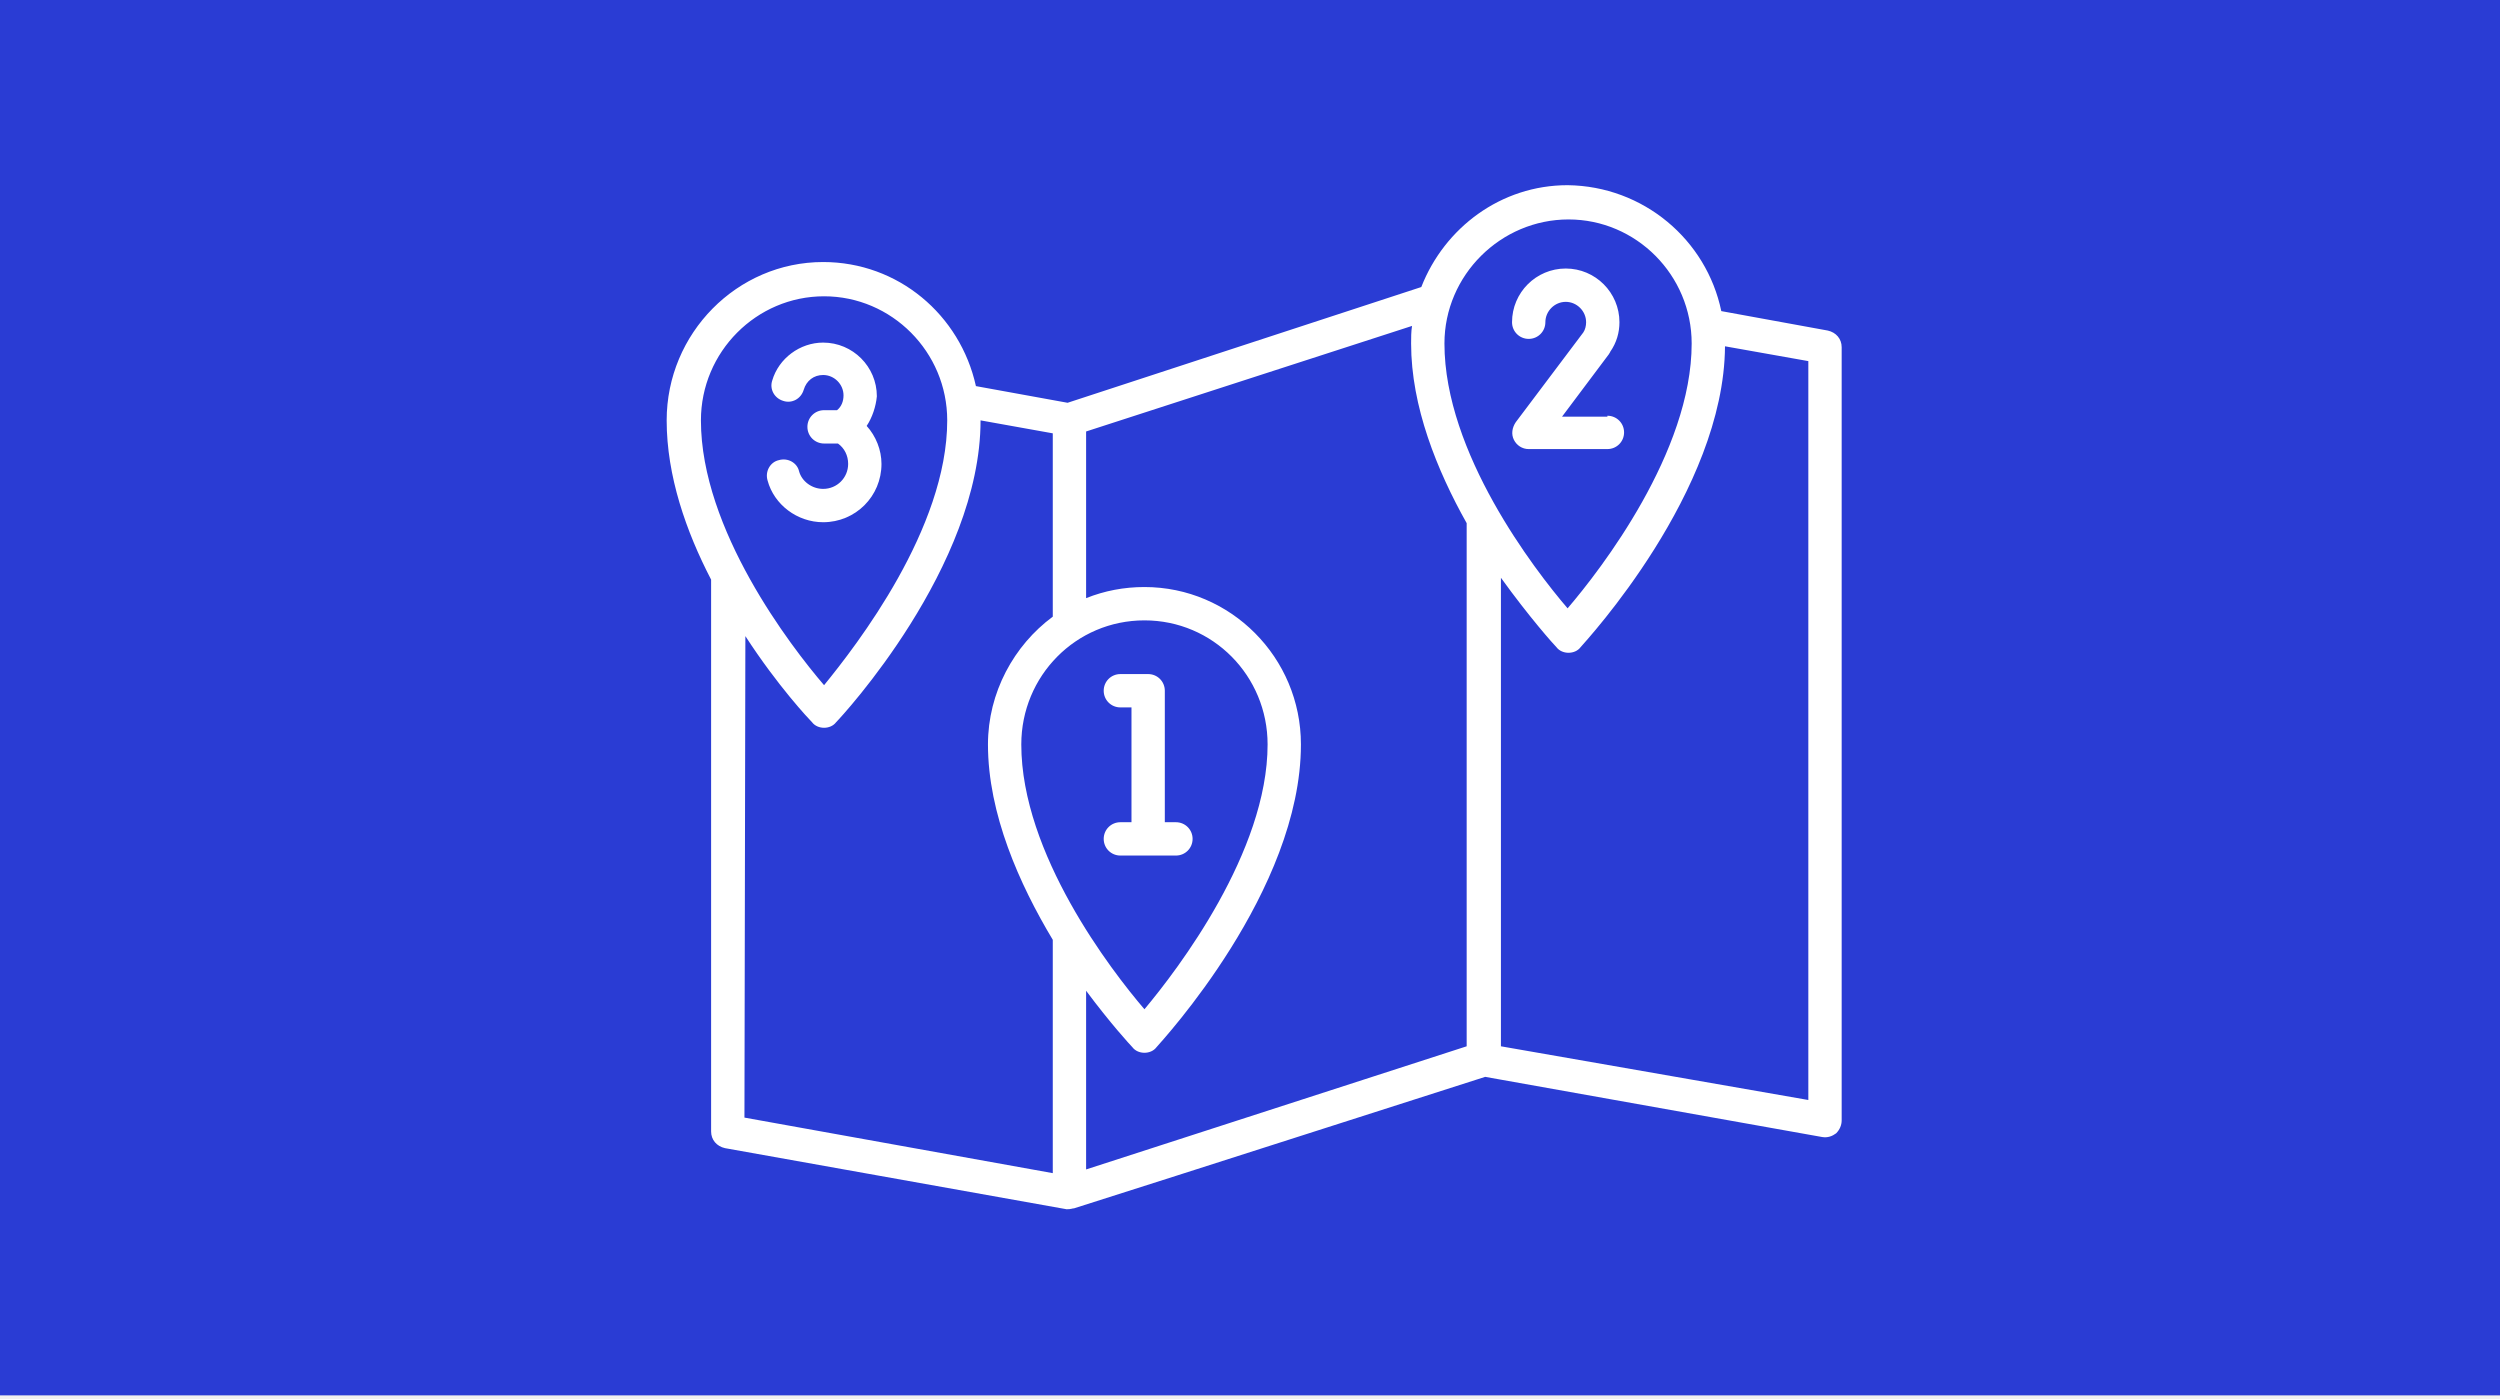
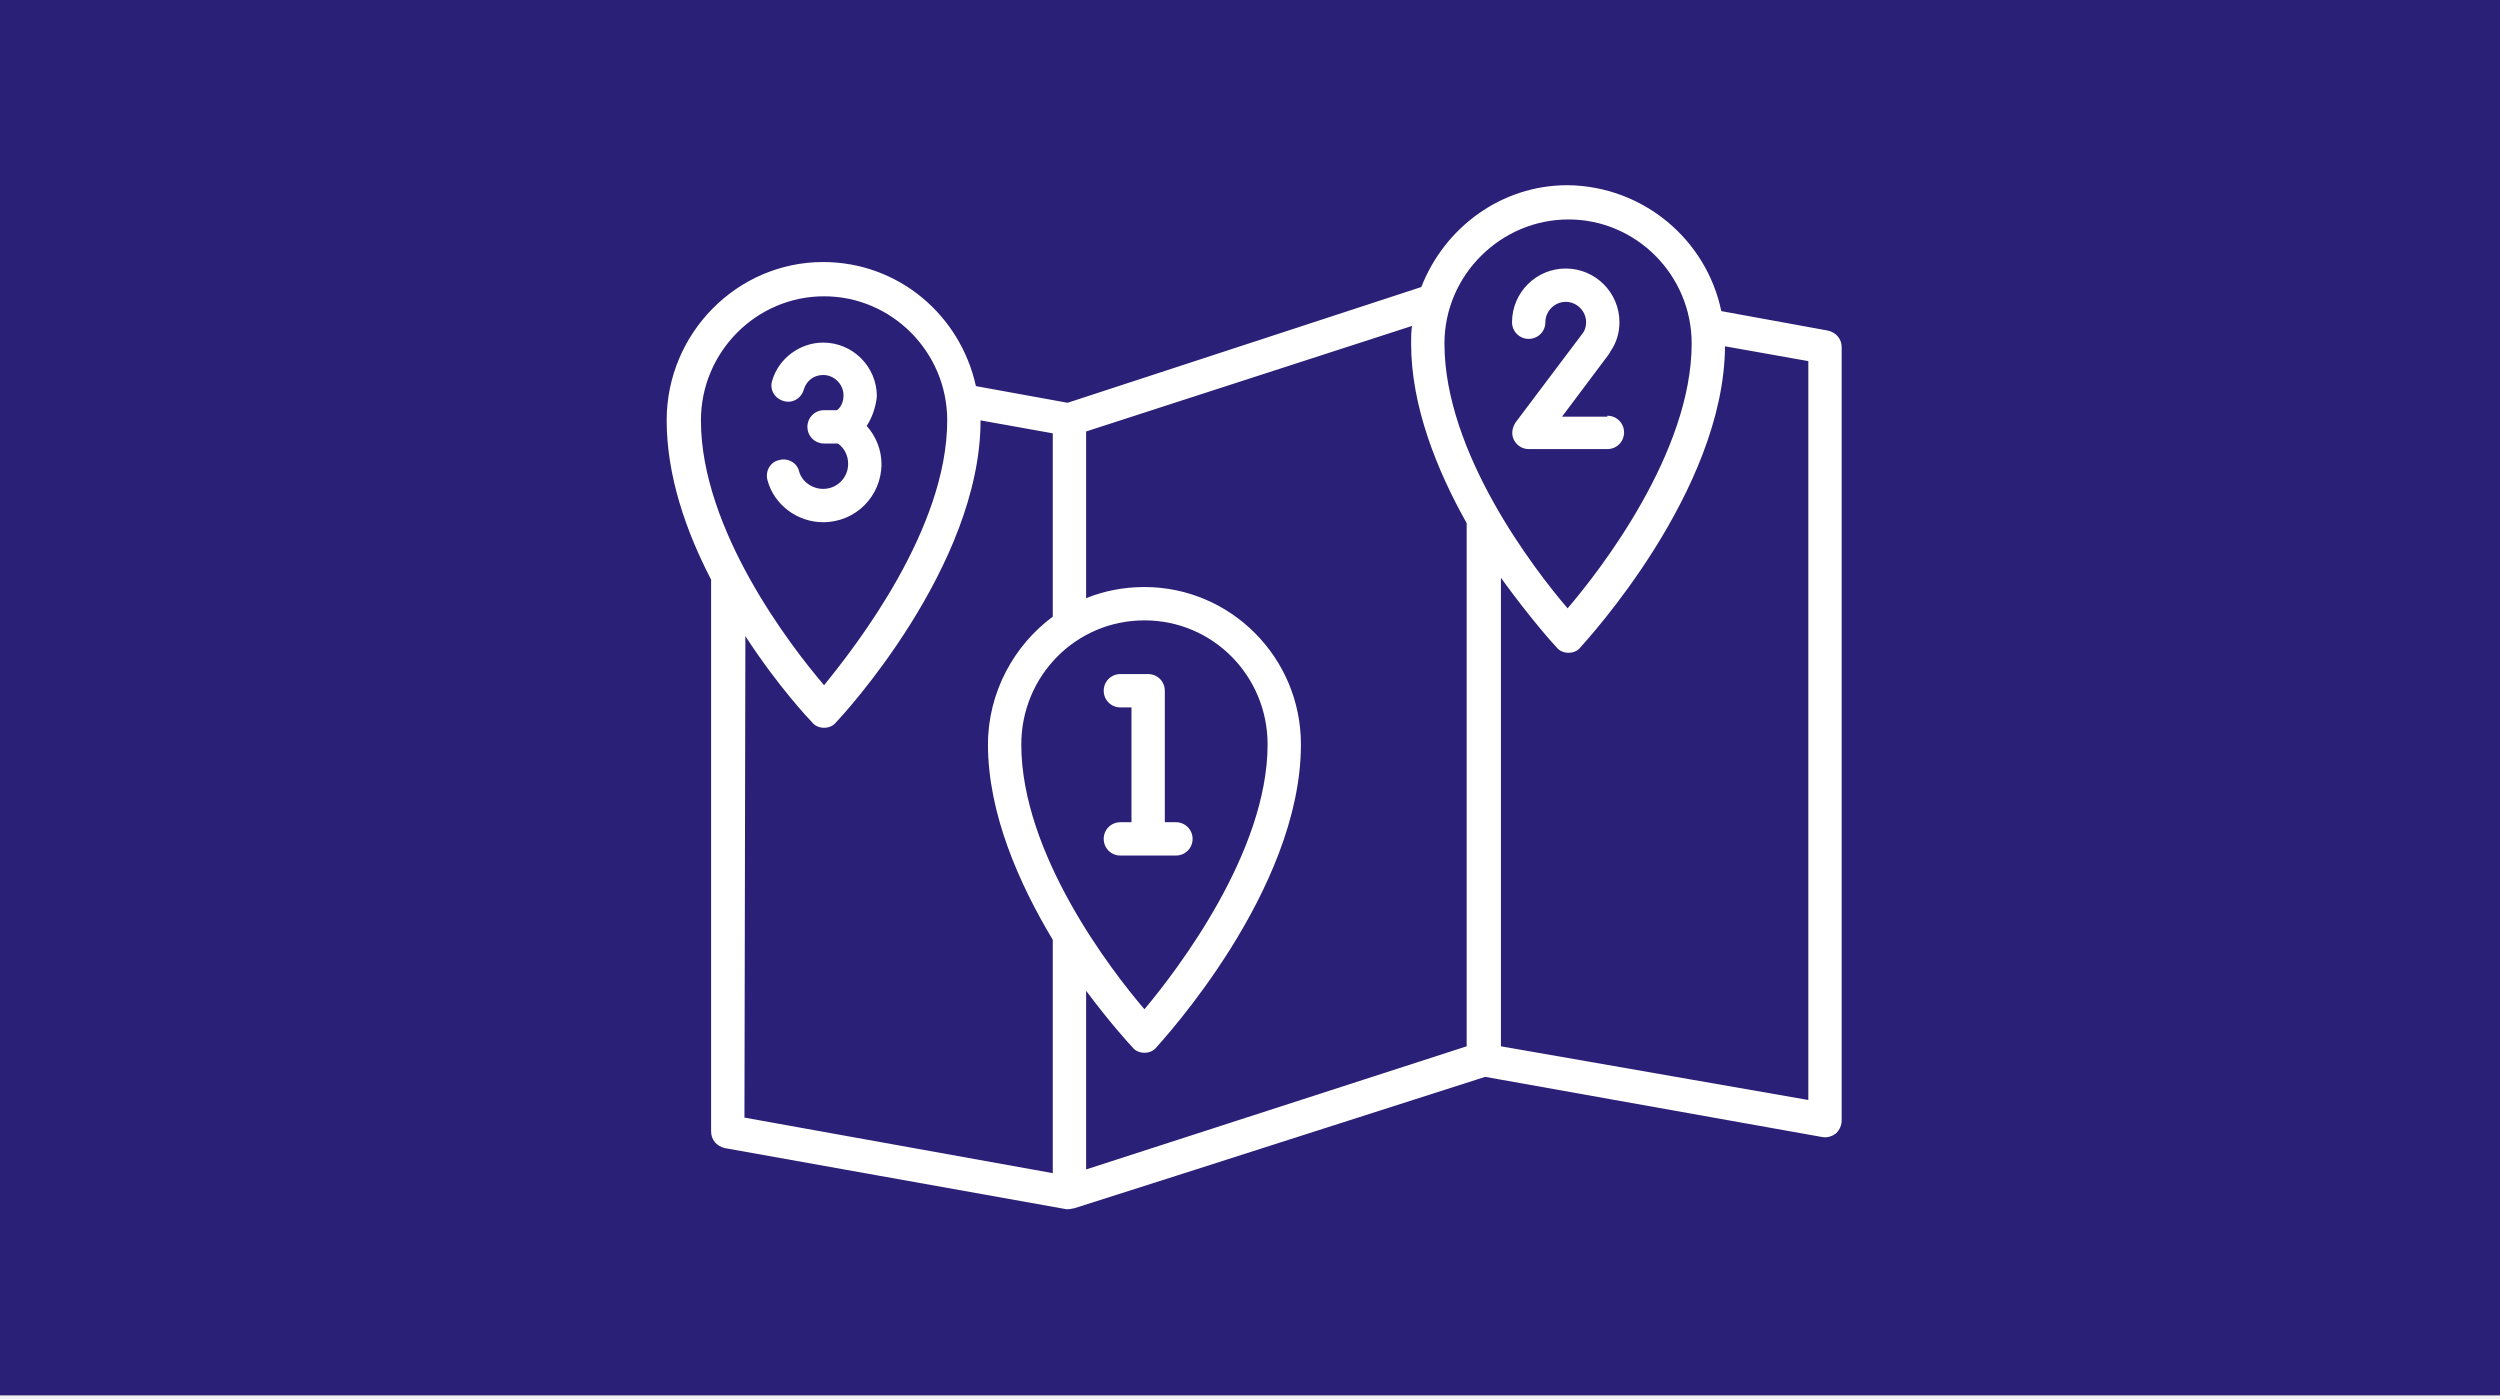
<svg xmlns="http://www.w3.org/2000/svg" version="1.1" id="Ebene_1" x="0px" y="0px" viewBox="0 0 270 151" style="enable-background:new 0 0 270 151;" xml:space="preserve">
  <style type="text/css">
- 	.st0{fill-rule:evenodd;clip-rule:evenodd;fill:#2A3CD4;}
+ 	.st0{fill-rule:evenodd;clip-rule:evenodd;fill:#2A2077;}
	.st1{fill-rule:evenodd;clip-rule:evenodd;fill:#FFFFFF;}
</style>
  <g id="Concepts">
    <rect id="icons_spatialChallenge-Copy-8" class="st0" width="270" height="150.7" />
    <g id="Page-1" transform="translate(72, 20)">
      <path id="Fill-1" class="st1" d="M113.9,13.6l11.5,2.1c0.9,0.2,1.5,0.9,1.5,1.8V101c0,0.5-0.2,1-0.6,1.4c-0.4,0.3-0.9,0.5-1.5,0.4    l-36.4-6.5C58.8,105.8,44,110.5,44,110.5c-0.2,0-0.3,0.1-0.8,0.1L6.3,104c-0.9-0.2-1.5-0.9-1.5-1.8V42.6C2.1,37.4,0,31.4,0,25.4    C0,16,7.6,8.3,16.9,8.3c8.1,0,14.8,5.7,16.5,13.4l9.9,1.8l38.2-12.5c2.5-6.4,8.6-11,15.8-11C105.5,0.1,112.3,5.9,113.9,13.6z     M123.3,98.8V19l-9-1.6c-0.1,15.7-15,31.8-15.6,32.5c-0.3,0.4-0.8,0.6-1.3,0.6s-1-0.2-1.3-0.6c-0.3-0.3-2.9-3.2-6-7.5V93    L123.3,98.8z M45.3,106.3L86.4,93V36.5c-3.2-5.7-6-12.6-6-19.4c0-0.6,0-1.3,0.1-1.9L45.3,26.6v18c2-0.8,4.1-1.2,6.3-1.2    c9.3,0,16.9,7.6,16.9,17c0,15.8-15,32-15.6,32.7c-0.3,0.4-0.8,0.6-1.3,0.6s-1-0.2-1.3-0.6c-0.2-0.2-2.4-2.6-5-6.1    C45.3,86.9,45.3,106.3,45.3,106.3z M8.4,100.7l33.3,6V81.5c-3.6-6-7-13.6-7-21.1c0-5.6,2.8-10.7,7-13.8V26.8l-7.8-1.4    c0,15.8-15,32-15.6,32.6c-0.3,0.4-0.8,0.6-1.3,0.6s-1-0.2-1.3-0.6c-0.3-0.3-3.7-3.9-7.2-9.3L8.4,100.7L8.4,100.7z M30.3,25.4    c0-7.4-6-13.4-13.3-13.4s-13.3,6-13.3,13.4c0,11.8,9.7,24.4,13.3,28.6C20.5,49.7,30.3,37.1,30.3,25.4z M51.6,47    c-7.4,0-13.3,6-13.3,13.4c0,11.8,9.7,24.4,13.3,28.6c3.6-4.3,13.3-17,13.3-28.6C64.9,53,59,47,51.6,47z M110.7,17.1    c0-7.4-6-13.4-13.3-13.4S84,9.7,84,17.1c0,11.8,9.7,24.4,13.3,28.6C100.9,41.5,110.7,28.8,110.7,17.1z M55,72.4h-6    c-1,0-1.8-0.8-1.8-1.8c0-1,0.8-1.8,1.8-1.8h1.2V56.4H49c-1,0-1.8-0.8-1.8-1.8c0-1,0.8-1.8,1.8-1.8h3c1,0,1.8,0.8,1.8,1.8v14.2H55    c1,0,1.8,0.8,1.8,1.8S56,72.4,55,72.4z M21.6,26c1,1.1,1.6,2.6,1.6,4.1c0,3.5-2.8,6.3-6.3,6.3c-2.8,0-5.3-1.9-6-4.5    c-0.3-1,0.3-2,1.2-2.2c1-0.3,2,0.3,2.2,1.2c0.3,1.1,1.4,1.9,2.6,1.9c1.5,0,2.7-1.2,2.7-2.7c0-0.9-0.4-1.7-1.1-2.2H17    c-1,0-1.8-0.8-1.8-1.8c0-1,0.8-1.8,1.8-1.8h1.4c0.5-0.4,0.7-1,0.7-1.6c0-1.2-1-2.2-2.2-2.2c-1,0-1.8,0.6-2.1,1.6s-1.3,1.5-2.2,1.2    c-1-0.3-1.5-1.3-1.2-2.2c0.7-2.4,3-4.1,5.5-4.1c3.2,0,5.8,2.6,5.8,5.8C22.6,23.9,22.2,25.1,21.6,26z M101.6,24.9    c1,0,1.8,0.8,1.8,1.8c0,1-0.8,1.8-1.8,1.8h-8.5c-0.7,0-1.3-0.4-1.6-1c-0.3-0.6-0.2-1.3,0.2-1.9l7.3-9.7c0.2-0.3,0.3-0.7,0.3-1.1    c0-1.2-1-2.2-2.2-2.2s-2.2,1-2.2,2.2c0,1-0.8,1.8-1.8,1.8s-1.8-0.8-1.8-1.8c0-3.2,2.6-5.8,5.8-5.8c3.2,0,5.8,2.6,5.8,5.8    c0,1.1-0.3,2.2-1,3.2c0,0.1-0.1,0.1-0.1,0.2L96.7,25h4.9V24.9z" />
    </g>
  </g>
</svg>
